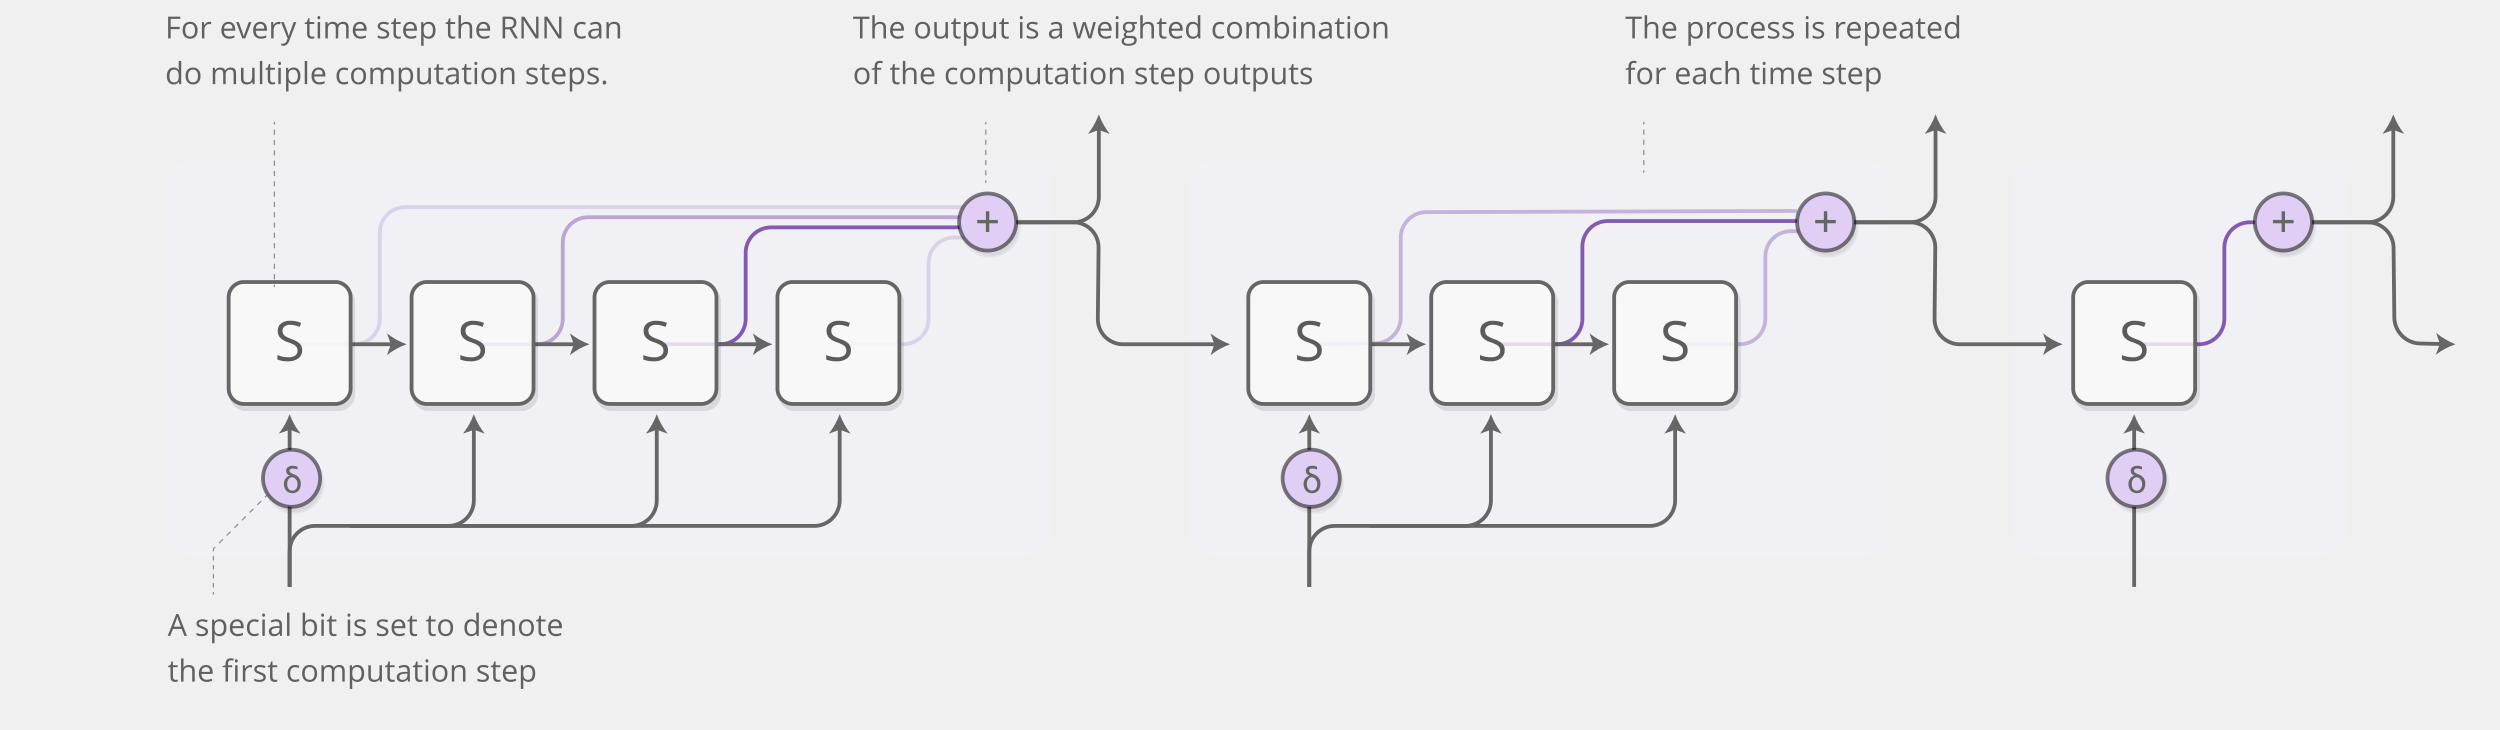
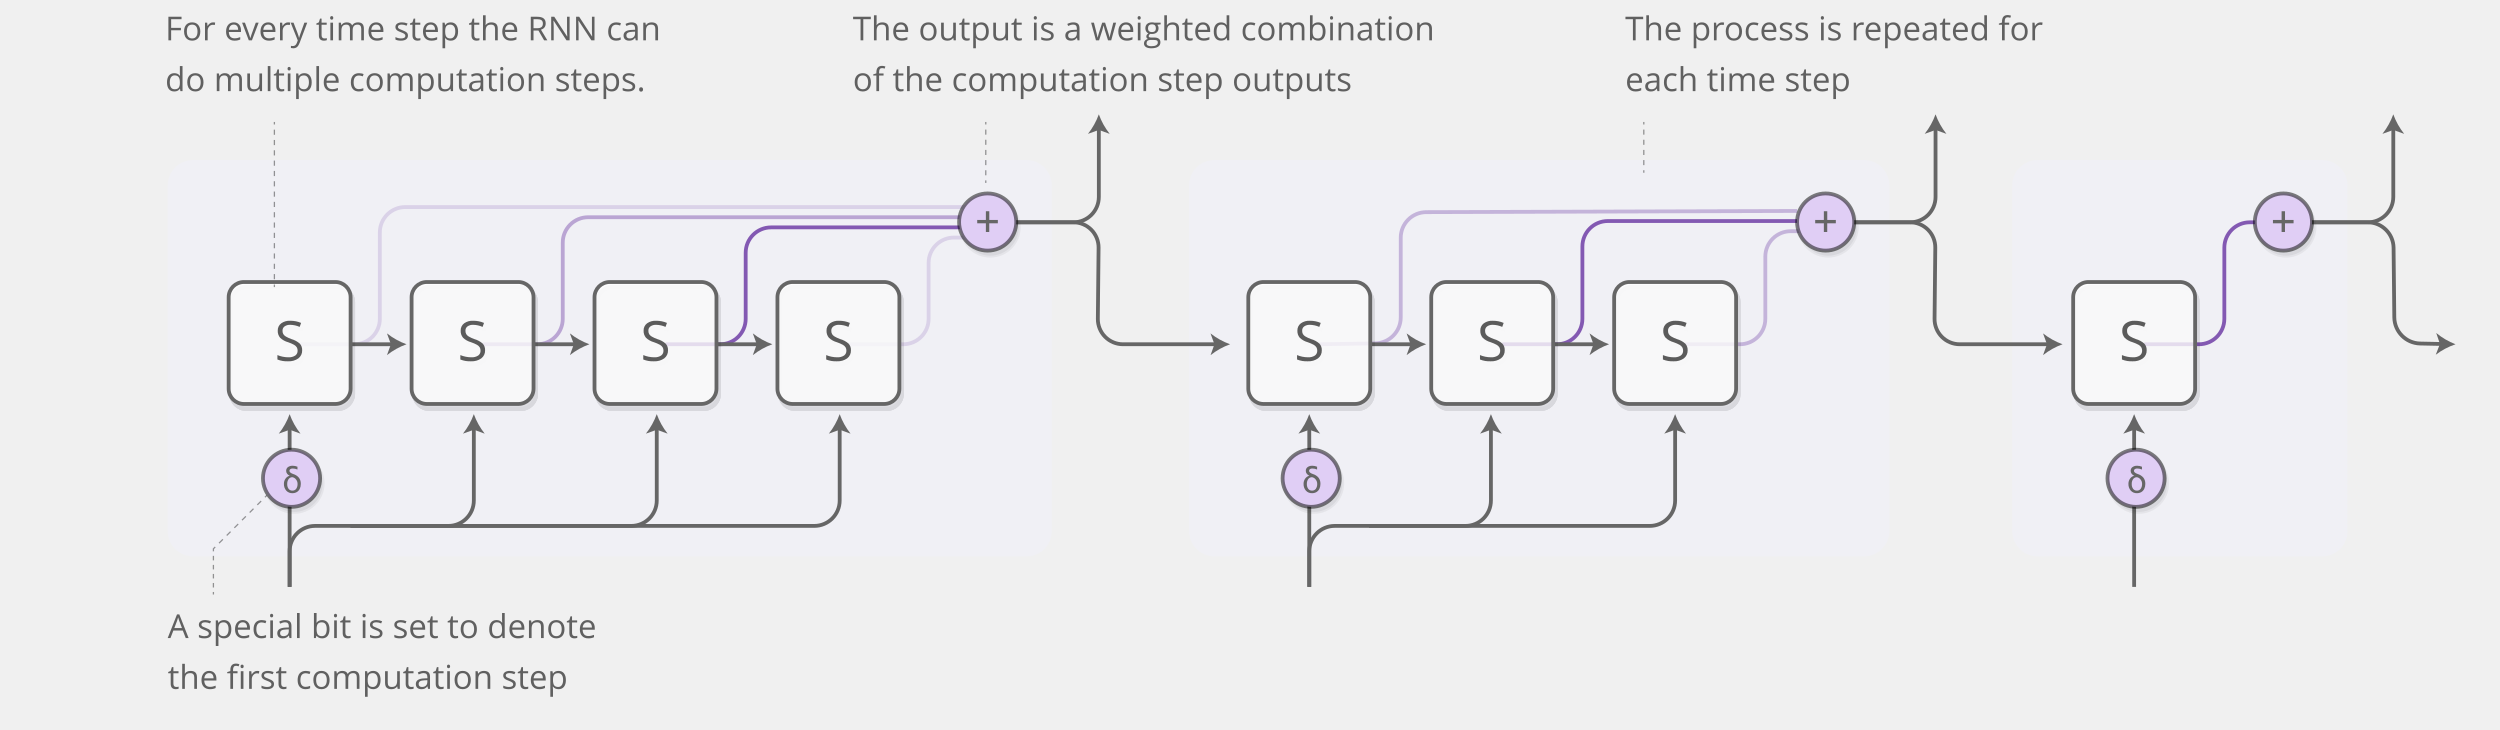
<svg xmlns="http://www.w3.org/2000/svg" xmlns:xlink="http://www.w3.org/1999/xlink" id="background" width="984" height="287" viewBox="0 0 984 287">
  <defs>
    <symbol id="rnn-bg" data-name="rnn-bg" viewBox="0 0 49.5 49.5">
      <rect x="0.75" y="0.75" width="48" height="48" rx="6" ry="6" fill="#fff" fill-opacity="0.8" stroke="#666" stroke-width="1.5" />
    </symbol>
    <symbol id="rnn-s" data-name="rnn-s" viewBox="0 0 49.5 49.5">
      <use id="rnn-bg-3" data-name="rnn-bg" width="49.5" height="49.5" xlink:href="#rnn-bg" />
      <path d="M29.68,27.61a3.81,3.81,0,0,1-1.49,3.2,6.46,6.46,0,0,1-4,1.15,10.1,10.1,0,0,1-4.25-.71V29.51a11.16,11.16,0,0,0,2.08.64,10.92,10.92,0,0,0,2.23.23,4.49,4.49,0,0,0,2.72-.69,2.25,2.25,0,0,0,.92-1.91,2.45,2.45,0,0,0-.32-1.32,3,3,0,0,0-1.08-1,15.14,15.14,0,0,0-2.31-1A7.38,7.38,0,0,1,21,22.68a4.06,4.06,0,0,1-.93-2.77A3.45,3.45,0,0,1,21.45,17,5.61,5.61,0,0,1,25,16a10.54,10.54,0,0,1,4.26.85l-0.56,1.57A9.63,9.63,0,0,0,25,17.6a3.62,3.62,0,0,0-2.24.62,2,2,0,0,0-.81,1.71,2.62,2.62,0,0,0,.3,1.32,2.8,2.8,0,0,0,1,.95,12.47,12.47,0,0,0,2.16,1A8.56,8.56,0,0,1,28.76,25,3.68,3.68,0,0,1,29.68,27.61Z" fill="#5b5b5b" />
    </symbol>
    <symbol id="op-bg" data-name="op-bg" viewBox="0 0 24 24">
      <circle cx="12" cy="12" r="11.25" fill="#e0cef5" stroke="#000" stroke-miterlimit="10" stroke-opacity="0.5" stroke-width="1.5" />
    </symbol>
    <symbol id="op-sum_2" data-name="op-sum 2" viewBox="0 0 24 24">
      <use width="24" height="24" xlink:href="#op-bg" />
      <path d="M9.88,9.08a1.77,1.77,0,0,1,.69-1.47,3,3,0,0,1,1.89-.54,4.84,4.84,0,0,1,1.87.38v1.1a5.22,5.22,0,0,0-1.88-.4,1.57,1.57,0,0,0-.93.25,0.78,0.78,0,0,0-.35.67q0,0.74,1.51,1.26a4.6,4.6,0,0,1,2.22,1.44A3.75,3.75,0,0,1,15.64,14v0.27a4.23,4.23,0,0,1-.4,1.87,3,3,0,0,1-1.15,1.28,3.29,3.29,0,0,1-1.74.45,3.08,3.08,0,0,1-2.42-1A3.86,3.86,0,0,1,9,14.22V14.13a3.42,3.42,0,0,1,.64-2A2.76,2.76,0,0,1,11.29,11v0a2.36,2.36,0,0,1-1-.75A1.76,1.76,0,0,1,9.88,9.08Zm0.42,5.2a3,3,0,0,0,.55,1.89,1.8,1.8,0,0,0,1.49.69,1.79,1.79,0,0,0,1.48-.69,3.23,3.23,0,0,0,.55-2,2.67,2.67,0,0,0-.58-1.67,2.35,2.35,0,0,0-1.43-.92,1.81,1.81,0,0,0-1.49.7A3.19,3.19,0,0,0,10.3,14.28Z" fill="#666" />
    </symbol>
    <symbol id="op-sum" data-name="op-sum" viewBox="0 0 24 24">
      <use id="op-bg-5" data-name="op-bg" width="24" height="24" xlink:href="#op-bg" />
      <path d="M7.88,12.5V11.18h3.41V7.75h1.34v3.43H16V12.5H12.62v3.42H11.29V12.5H7.88Z" fill="#666" />
    </symbol>
  </defs>
  <rect x="792" y="63" width="132" height="156" rx="10" ry="10" fill="#f0f0f5" />
  <path d="M898,87.5H885.5a10,10,0,0,0-10,10v28a10,10,0,0,1-10,10H844" fill="none" stroke="#8359b2" stroke-miterlimit="10" stroke-width="1.5" />
  <g>
    <line x1="840" y1="231" x2="840" y2="168.43" fill="none" stroke="#666" stroke-miterlimit="10" stroke-width="1.5" />
    <path d="M840,163a27.2,27.2,0,0,0,4.28,7.69L840,169.14l-4.28,1.55A27.18,27.18,0,0,0,840,163Z" fill="#666" />
  </g>
  <g>
    <path d="M900,87.5h32a10.16,10.16,0,0,1,10.11,10l0.29,27.5a10.42,10.42,0,0,0,10.1,10.21l8.57,0.18" fill="none" stroke="#666" stroke-miterlimit="10" stroke-width="1.5" />
    <path d="M966.5,135.5a27.2,27.2,0,0,0-7.78,4.12l1.64-4.25-1.46-4.31A27.18,27.18,0,0,0,966.5,135.5Z" fill="#666" />
  </g>
  <g>
    <path d="M900,87.5h32a10,10,0,0,0,10-10V50.43" fill="none" stroke="#666" stroke-miterlimit="10" stroke-width="1.5" />
    <path d="M942,45a27.2,27.2,0,0,0,4.28,7.69L942,51.14l-4.28,1.55A27.18,27.18,0,0,0,942,45Z" fill="#666" />
  </g>
  <g id="_Group_" data-name="&lt;Group&gt;">
    <g opacity="0.1">
      <rect x="817" y="113" width="48" height="48" rx="6" ry="6" opacity="0.8" />
      <rect x="817" y="113" width="48" height="48" rx="6" ry="6" fill="none" stroke="#000" stroke-width="1.5" />
      <rect x="817" y="113" width="48" height="48" rx="6" ry="6" fill="none" stroke="#000" stroke-width="1.5" />
      <rect x="817" y="113" width="48" height="48" rx="6" ry="6" fill="none" stroke="#000" stroke-width="1.5" />
      <path d="M845.93,139.86a3.81,3.81,0,0,1-1.49,3.2,6.46,6.46,0,0,1-4,1.15,10.1,10.1,0,0,1-4.25-.71v-1.74a11.16,11.16,0,0,0,2.08.64,10.92,10.92,0,0,0,2.23.23,4.49,4.49,0,0,0,2.72-.69,2.25,2.25,0,0,0,.92-1.91,2.45,2.45,0,0,0-.32-1.32,3,3,0,0,0-1.08-1,15.14,15.14,0,0,0-2.31-1,7.38,7.38,0,0,1-3.1-1.84,4.06,4.06,0,0,1-.93-2.77,3.45,3.45,0,0,1,1.35-2.86,5.61,5.61,0,0,1,3.57-1.06,10.54,10.54,0,0,1,4.26.85L845,130.66a9.63,9.63,0,0,0-3.74-.81,3.62,3.62,0,0,0-2.24.62,2,2,0,0,0-.81,1.71,2.62,2.62,0,0,0,.3,1.32,2.8,2.8,0,0,0,1,.95,12.47,12.47,0,0,0,2.16,1,8.56,8.56,0,0,1,3.37,1.87A3.68,3.68,0,0,1,845.93,139.86Z" />
    </g>
    <use width="49.5" height="49.5" transform="translate(815.25 110.25)" xlink:href="#rnn-s" />
  </g>
  <g>
    <g opacity="0.1">
      <circle cx="841.75" cy="190.25" r="11.25" />
      <circle cx="841.75" cy="190.25" r="11.25" fill="none" stroke="#000" stroke-miterlimit="10" stroke-width="1.5" opacity="0.5" />
      <path d="M839.63,187.33a1.77,1.77,0,0,1,.69-1.47,3,3,0,0,1,1.89-.54,4.84,4.84,0,0,1,1.87.38v1.1a5.22,5.22,0,0,0-1.88-.4,1.57,1.57,0,0,0-.93.25,0.78,0.78,0,0,0-.35.67q0,0.74,1.51,1.26a4.6,4.6,0,0,1,2.22,1.44,3.75,3.75,0,0,1,.74,2.26v0.27a4.23,4.23,0,0,1-.4,1.87,3,3,0,0,1-1.15,1.28,3.29,3.29,0,0,1-1.74.45,3.08,3.08,0,0,1-2.42-1,3.86,3.86,0,0,1-.9-2.66v-0.09a3.42,3.42,0,0,1,.64-2,2.76,2.76,0,0,1,1.63-1.14v0a2.36,2.36,0,0,1-1-.75A1.76,1.76,0,0,1,839.63,187.33Zm0.42,5.2a3,3,0,0,0,.55,1.89,1.94,1.94,0,0,0,3,0,3.23,3.23,0,0,0,.55-2,2.67,2.67,0,0,0-.58-1.67,2.35,2.35,0,0,0-1.43-.92,1.81,1.81,0,0,0-1.49.7A3.19,3.19,0,0,0,840.05,192.53Z" />
    </g>
    <use width="24" height="24" transform="translate(828.75 176.25)" xlink:href="#op-sum_2" />
  </g>
  <g id="_Group_2" data-name="&lt;Group&gt;">
    <g opacity="0.1">
      <circle cx="899.75" cy="89.39" r="11.25" />
      <circle cx="899.75" cy="89.39" r="11.25" fill="none" stroke="#000" stroke-miterlimit="10" stroke-width="1.5" opacity="0.5" />
      <path d="M895.63,89.88V88.57H899V85.14h1.34v3.43h3.41v1.31h-3.41V93.3H899V89.88h-3.41Z" />
    </g>
    <use width="24" height="24" transform="translate(886.75 75.39)" xlink:href="#op-sum" />
  </g>
  <g opacity="0.6">
-     <text transform="translate(65 15.12)" font-size="12" font-family="Open Sans">For every time step the RNN can <tspan x="0" y="18">do multiple computation steps.</tspan>
-     </text>
-   </g>
-   <g opacity="0.6">
-     <text transform="translate(335.67 15.12)" font-size="12" font-family="Open Sans">The output is a weighted combination <tspan x="0" y="18">of the computation step outputs</tspan>
-     </text>
-   </g>
-   <g opacity="0.6">
-     <text transform="translate(639.67 15.12)" font-size="12" font-family="Open Sans">The process is repeated <tspan x="0" y="18">for each time step</tspan>
+     <text transform="translate(65 15.88)" font-size="13" font-family="Open Sans">For every time step the RNN can <tspan x="0" y="20">do multiple computation steps.</tspan>
+     </text>
+   </g>
+   <g opacity="0.6">
+     <text transform="translate(335.67 15.88)" font-size="13" font-family="Open Sans">The output is a weighted combination <tspan x="0" y="20">of the computation step outputs</tspan>
+     </text>
+   </g>
+   <g opacity="0.6">
+     <text transform="translate(639.67 15.88)" font-size="13" font-family="Open Sans">The process is repeated for <tspan x="0" y="20">each time step</tspan>
    </text>
  </g>
  <g id="_Group_3" data-name="&lt;Group&gt;">
    <rect x="468" y="63" width="275.67" height="156" rx="10" ry="10" fill="#f0f0f5" />
  </g>
  <path d="M707.33,87h-74.5a10,10,0,0,0-10,10v28.5a10,10,0,0,1-10,10h-21.5" fill="none" stroke="#8359b2" stroke-miterlimit="10" stroke-width="1.5" />
  <g opacity="0.4">
    <path d="M719.33,91h-14.5a10,10,0,0,0-10,10v24.5a10,10,0,0,1-10,10h-21.5" fill="none" stroke="#8359b2" stroke-miterlimit="10" stroke-width="1.5" />
  </g>
  <g opacity="0.4">
    <path d="M519.33,135.5l22-.34a10.22,10.22,0,0,0,10-10.16V93.5a10.07,10.07,0,0,1,10-10l146-.47" fill="none" stroke="#8359b2" stroke-miterlimit="10" stroke-width="1.5" />
  </g>
  <g>
    <line x1="515.33" y1="231" x2="515.33" y2="168.43" fill="none" stroke="#666" stroke-miterlimit="10" stroke-width="1.5" />
    <path d="M515.33,163a27.2,27.2,0,0,0,4.28,7.69l-4.28-1.55-4.28,1.55A27.18,27.18,0,0,0,515.33,163Z" fill="#666" />
  </g>
  <g>
    <path d="M515.33,231V217a10,10,0,0,1,10-10h51.5a10,10,0,0,0,10-10V168.43" fill="none" stroke="#666" stroke-miterlimit="10" stroke-width="1.5" />
    <path d="M586.83,163a27.2,27.2,0,0,0,4.28,7.69l-4.28-1.55-4.28,1.55A27.18,27.18,0,0,0,586.83,163Z" fill="#666" />
  </g>
  <g>
    <path d="M538.83,207h110.5a10,10,0,0,0,10-10V168.43" fill="none" stroke="#666" stroke-miterlimit="10" stroke-width="1.5" />
    <path d="M659.33,163a27.2,27.2,0,0,0,4.28,7.69l-4.28-1.55-4.28,1.55A27.18,27.18,0,0,0,659.33,163Z" fill="#666" />
  </g>
  <g>
    <line x1="539.33" y1="135.5" x2="555.9" y2="135.5" fill="none" stroke="#666" stroke-miterlimit="10" stroke-width="1.5" />
    <path d="M561.33,135.5a27.2,27.2,0,0,0-7.69,4.28l1.55-4.28-1.55-4.28A27.17,27.17,0,0,0,561.33,135.5Z" fill="#666" />
  </g>
  <g>
    <line x1="611.33" y1="135.5" x2="627.9" y2="135.5" fill="none" stroke="#666" stroke-miterlimit="10" stroke-width="1.5" />
    <path d="M633.33,135.5a27.2,27.2,0,0,0-7.69,4.28l1.55-4.28-1.55-4.28A27.17,27.17,0,0,0,633.33,135.5Z" fill="#666" />
  </g>
  <g>
    <path d="M719.33,87.5h32.5a9.9,9.9,0,0,1,9.9,10l-0.29,28a9.9,9.9,0,0,0,9.9,10H806.4" fill="none" stroke="#666" stroke-miterlimit="10" stroke-width="1.5" />
    <path d="M811.83,135.5a27.2,27.2,0,0,0-7.69,4.28l1.55-4.28-1.55-4.28A27.17,27.17,0,0,0,811.83,135.5Z" fill="#666" />
  </g>
  <g>
    <path d="M719.33,87.5h32.5a10,10,0,0,0,10-10V50.43" fill="none" stroke="#666" stroke-miterlimit="10" stroke-width="1.5" />
    <path d="M761.83,45a27.2,27.2,0,0,0,4.28,7.69l-4.28-1.55-4.28,1.55A27.18,27.18,0,0,0,761.83,45Z" fill="#666" />
  </g>
  <g>
    <g opacity="0.1">
      <circle cx="517.08" cy="190.25" r="11.25" />
      <circle cx="517.08" cy="190.25" r="11.25" fill="none" stroke="#000" stroke-miterlimit="10" stroke-width="1.5" opacity="0.5" />
      <path d="M515,187.33a1.77,1.77,0,0,1,.69-1.47,3,3,0,0,1,1.89-.54,4.84,4.84,0,0,1,1.87.38v1.1a5.22,5.22,0,0,0-1.88-.4,1.57,1.57,0,0,0-.93.25,0.78,0.78,0,0,0-.35.67q0,0.74,1.51,1.26A4.6,4.6,0,0,1,520,190a3.75,3.75,0,0,1,.74,2.26v0.27a4.23,4.23,0,0,1-.4,1.87,3,3,0,0,1-1.15,1.28,3.29,3.29,0,0,1-1.74.45,3.08,3.08,0,0,1-2.42-1,3.86,3.86,0,0,1-.9-2.66v-0.09a3.42,3.42,0,0,1,.64-2,2.76,2.76,0,0,1,1.63-1.14v0a2.36,2.36,0,0,1-1-.75A1.76,1.76,0,0,1,515,187.33Zm0.42,5.2a3,3,0,0,0,.55,1.89,1.94,1.94,0,0,0,3,0,3.23,3.23,0,0,0,.55-2,2.67,2.67,0,0,0-.58-1.67,2.35,2.35,0,0,0-1.43-.92,1.81,1.81,0,0,0-1.49.7A3.19,3.19,0,0,0,515.39,192.53Z" />
    </g>
    <use width="24" height="24" transform="translate(504.08 176.25)" xlink:href="#op-sum_2" />
  </g>
  <g id="_Group_4" data-name="&lt;Group&gt;">
    <g opacity="0.1">
      <rect x="492.33" y="113" width="48" height="48" rx="6" ry="6" opacity="0.8" />
      <rect x="492.33" y="113" width="48" height="48" rx="6" ry="6" fill="none" stroke="#000" stroke-width="1.5" />
      <rect x="492.33" y="113" width="48" height="48" rx="6" ry="6" fill="none" stroke="#000" stroke-width="1.5" />
      <rect x="492.33" y="113" width="48" height="48" rx="6" ry="6" fill="none" stroke="#000" stroke-width="1.5" />
      <path d="M521.27,139.86a3.81,3.81,0,0,1-1.49,3.2,6.46,6.46,0,0,1-4,1.15,10.1,10.1,0,0,1-4.25-.71v-1.74a11.16,11.16,0,0,0,2.08.64,10.92,10.92,0,0,0,2.23.23,4.49,4.49,0,0,0,2.72-.69,2.25,2.25,0,0,0,.92-1.91,2.45,2.45,0,0,0-.32-1.32,3,3,0,0,0-1.08-1,15.14,15.14,0,0,0-2.31-1,7.38,7.38,0,0,1-3.1-1.84,4.06,4.06,0,0,1-.93-2.77A3.45,3.45,0,0,1,513,129.3a5.61,5.61,0,0,1,3.57-1.06,10.54,10.54,0,0,1,4.26.85l-0.56,1.57a9.63,9.63,0,0,0-3.74-.81,3.62,3.62,0,0,0-2.24.62,2,2,0,0,0-.81,1.71,2.62,2.62,0,0,0,.3,1.32,2.8,2.8,0,0,0,1,.95,12.47,12.47,0,0,0,2.16,1,8.56,8.56,0,0,1,3.37,1.87A3.68,3.68,0,0,1,521.27,139.86Z" />
    </g>
    <use width="49.5" height="49.5" transform="translate(490.58 110.25)" xlink:href="#rnn-s" />
  </g>
  <g id="_Group_5" data-name="&lt;Group&gt;">
    <g opacity="0.1">
      <rect x="564.33" y="113" width="48" height="48" rx="6" ry="6" opacity="0.8" />
      <rect x="564.33" y="113" width="48" height="48" rx="6" ry="6" fill="none" stroke="#000" stroke-width="1.5" />
      <rect x="564.33" y="113" width="48" height="48" rx="6" ry="6" fill="none" stroke="#000" stroke-width="1.5" />
      <rect x="564.33" y="113" width="48" height="48" rx="6" ry="6" fill="none" stroke="#000" stroke-width="1.5" />
      <path d="M593.27,139.86a3.81,3.81,0,0,1-1.49,3.2,6.46,6.46,0,0,1-4,1.15,10.1,10.1,0,0,1-4.25-.71v-1.74a11.16,11.16,0,0,0,2.08.64,10.92,10.92,0,0,0,2.23.23,4.49,4.49,0,0,0,2.72-.69,2.25,2.25,0,0,0,.92-1.91,2.45,2.45,0,0,0-.32-1.32,3,3,0,0,0-1.08-1,15.14,15.14,0,0,0-2.31-1,7.38,7.38,0,0,1-3.1-1.84,4.06,4.06,0,0,1-.93-2.77A3.45,3.45,0,0,1,585,129.3a5.61,5.61,0,0,1,3.57-1.06,10.54,10.54,0,0,1,4.26.85l-0.56,1.57a9.63,9.63,0,0,0-3.74-.81,3.62,3.62,0,0,0-2.24.62,2,2,0,0,0-.81,1.71,2.62,2.62,0,0,0,.3,1.32,2.8,2.8,0,0,0,1,.95,12.47,12.47,0,0,0,2.16,1,8.56,8.56,0,0,1,3.37,1.87A3.68,3.68,0,0,1,593.27,139.86Z" />
    </g>
    <use width="49.5" height="49.5" transform="translate(562.58 110.25)" xlink:href="#rnn-s" />
  </g>
  <g id="_Group_6" data-name="&lt;Group&gt;">
    <g opacity="0.1">
      <rect x="636.33" y="113" width="48" height="48" rx="6" ry="6" opacity="0.8" />
      <rect x="636.33" y="113" width="48" height="48" rx="6" ry="6" fill="none" stroke="#000" stroke-width="1.5" />
      <rect x="636.33" y="113" width="48" height="48" rx="6" ry="6" fill="none" stroke="#000" stroke-width="1.5" />
      <rect x="636.33" y="113" width="48" height="48" rx="6" ry="6" fill="none" stroke="#000" stroke-width="1.5" />
      <path d="M665.27,139.86a3.81,3.81,0,0,1-1.49,3.2,6.46,6.46,0,0,1-4,1.15,10.1,10.1,0,0,1-4.25-.71v-1.74a11.16,11.16,0,0,0,2.08.64,10.92,10.92,0,0,0,2.23.23,4.49,4.49,0,0,0,2.72-.69,2.25,2.25,0,0,0,.92-1.91,2.45,2.45,0,0,0-.32-1.32,3,3,0,0,0-1.08-1,15.14,15.14,0,0,0-2.31-1,7.38,7.38,0,0,1-3.1-1.84,4.06,4.06,0,0,1-.93-2.77A3.45,3.45,0,0,1,657,129.3a5.61,5.61,0,0,1,3.57-1.06,10.54,10.54,0,0,1,4.26.85l-0.56,1.57a9.63,9.63,0,0,0-3.74-.81,3.62,3.62,0,0,0-2.24.62,2,2,0,0,0-.81,1.71,2.62,2.62,0,0,0,.3,1.32,2.8,2.8,0,0,0,1,.95,12.47,12.47,0,0,0,2.16,1,8.56,8.56,0,0,1,3.37,1.87A3.68,3.68,0,0,1,665.27,139.86Z" />
    </g>
    <use width="49.5" height="49.5" transform="translate(634.58 110.25)" xlink:href="#rnn-s" />
  </g>
  <g id="_Group_7" data-name="&lt;Group&gt;">
    <g opacity="0.1">
      <circle cx="719.58" cy="89.39" r="11.25" />
      <circle cx="719.58" cy="89.39" r="11.25" fill="none" stroke="#000" stroke-miterlimit="10" stroke-width="1.5" opacity="0.5" />
      <path d="M715.46,89.88V88.57h3.41V85.14h1.34v3.43h3.41v1.31h-3.41V93.3h-1.34V89.88h-3.41Z" />
    </g>
    <use width="24" height="24" transform="translate(706.58 75.39)" xlink:href="#op-sum" />
  </g>
  <g id="_Group_8" data-name="&lt;Group&gt;">
    <rect x="66" y="63" width="348" height="156" rx="10" ry="10" fill="#f0f0f5" />
  </g>
  <g opacity="0.2">
    <path d="M118,135.5h21.5a10,10,0,0,0,10-10v-34a10,10,0,0,1,10-10H389" fill="none" stroke="#8359b2" stroke-miterlimit="10" stroke-width="1.5" />
  </g>
  <g opacity="0.5">
    <path d="M190,135.5h21.5a10,10,0,0,0,10-10v-30a10,10,0,0,1,10-10H389" fill="none" stroke="#8359b2" stroke-miterlimit="10" stroke-width="1.5" />
  </g>
  <path d="M389,89.5H303.5a10,10,0,0,0-10,10v26a10,10,0,0,1-10,10H262" fill="none" stroke="#8359b2" stroke-miterlimit="10" stroke-width="1.5" />
  <g opacity="0.2">
    <path d="M389,93.5H375.5a10,10,0,0,0-10,10v22a10,10,0,0,1-10,10H334" fill="none" stroke="#8359b2" stroke-miterlimit="10" stroke-width="1.5" />
  </g>
  <g>
    <line x1="114" y1="231" x2="114" y2="168.43" fill="none" stroke="#666" stroke-miterlimit="10" stroke-width="1.5" />
    <path d="M114,163a27.2,27.2,0,0,0,4.28,7.69L114,169.14l-4.28,1.55A27.18,27.18,0,0,0,114,163Z" fill="#666" />
  </g>
  <g>
    <path d="M138,207H248.5a10,10,0,0,0,10-10V168.43" fill="none" stroke="#666" stroke-miterlimit="10" stroke-width="1.5" />
    <path d="M258.5,163a27.2,27.2,0,0,0,4.28,7.69l-4.28-1.55-4.28,1.55A27.18,27.18,0,0,0,258.5,163Z" fill="#666" />
  </g>
  <g>
    <path d="M114,231V217a10,10,0,0,1,10-10H320.5a10,10,0,0,0,10-10V168.43" fill="none" stroke="#666" stroke-miterlimit="10" stroke-width="1.5" />
    <path d="M330.5,163a27.2,27.2,0,0,0,4.28,7.69l-4.28-1.55-4.28,1.55A27.18,27.18,0,0,0,330.5,163Z" fill="#666" />
  </g>
  <g>
    <line x1="138" y1="135.5" x2="154.57" y2="135.5" fill="none" stroke="#666" stroke-miterlimit="10" stroke-width="1.5" />
    <path d="M160,135.5a27.2,27.2,0,0,0-7.69,4.28l1.55-4.28-1.55-4.28A27.18,27.18,0,0,0,160,135.5Z" fill="#666" />
  </g>
  <g>
    <line x1="210" y1="135.5" x2="226.57" y2="135.5" fill="none" stroke="#666" stroke-miterlimit="10" stroke-width="1.5" />
    <path d="M232,135.5a27.2,27.2,0,0,0-7.69,4.28l1.55-4.28-1.55-4.28A27.18,27.18,0,0,0,232,135.5Z" fill="#666" />
  </g>
  <g>
    <line x1="282" y1="135.5" x2="298.57" y2="135.5" fill="none" stroke="#666" stroke-miterlimit="10" stroke-width="1.5" />
    <path d="M304,135.5a27.2,27.2,0,0,0-7.69,4.28l1.55-4.28-1.55-4.28A27.18,27.18,0,0,0,304,135.5Z" fill="#666" />
  </g>
  <g>
    <path d="M390,87.5h32.5a9.9,9.9,0,0,1,9.9,10l-0.29,28a9.9,9.9,0,0,0,9.9,10h36.74" fill="none" stroke="#666" stroke-miterlimit="10" stroke-width="1.5" />
    <path d="M484.17,135.5a27.2,27.2,0,0,0-7.69,4.28L478,135.5l-1.55-4.28A27.18,27.18,0,0,0,484.17,135.5Z" fill="#666" />
  </g>
  <g>
    <path d="M387,87.5h35.5a10,10,0,0,0,10-10V50.43" fill="none" stroke="#666" stroke-miterlimit="10" stroke-width="1.5" />
    <path d="M432.5,45a27.2,27.2,0,0,0,4.28,7.69l-4.28-1.55-4.28,1.55A27.18,27.18,0,0,0,432.5,45Z" fill="#666" />
  </g>
  <g>
    <path d="M138,207h38.5a10,10,0,0,0,10-10V168.43" fill="none" stroke="#666" stroke-miterlimit="10" stroke-width="1.5" />
    <path d="M186.5,163a27.2,27.2,0,0,0,4.28,7.69l-4.28-1.55-4.28,1.55A27.18,27.18,0,0,0,186.5,163Z" fill="#666" />
  </g>
  <g id="_Group_9" data-name="&lt;Group&gt;">
    <g opacity="0.1">
      <rect x="91" y="113" width="48" height="48" rx="6" ry="6" opacity="0.8" />
      <rect x="91" y="113" width="48" height="48" rx="6" ry="6" fill="none" stroke="#000" stroke-width="1.5" />
      <rect x="91" y="113" width="48" height="48" rx="6" ry="6" fill="none" stroke="#000" stroke-width="1.5" />
      <rect x="91" y="113" width="48" height="48" rx="6" ry="6" fill="none" stroke="#000" stroke-width="1.5" />
      <path d="M119.93,139.86a3.81,3.81,0,0,1-1.49,3.2,6.46,6.46,0,0,1-4,1.15,10.1,10.1,0,0,1-4.25-.71v-1.74a11.16,11.16,0,0,0,2.08.64,10.92,10.92,0,0,0,2.23.23,4.49,4.49,0,0,0,2.72-.69,2.25,2.25,0,0,0,.92-1.91,2.45,2.45,0,0,0-.32-1.32,3,3,0,0,0-1.08-1,15.14,15.14,0,0,0-2.31-1,7.38,7.38,0,0,1-3.1-1.84,4.06,4.06,0,0,1-.93-2.77,3.45,3.45,0,0,1,1.35-2.86,5.61,5.61,0,0,1,3.57-1.06,10.54,10.54,0,0,1,4.26.85L119,130.66a9.63,9.63,0,0,0-3.74-.81,3.62,3.62,0,0,0-2.24.62,2,2,0,0,0-.81,1.71,2.62,2.62,0,0,0,.3,1.32,2.8,2.8,0,0,0,1,.95,12.47,12.47,0,0,0,2.16,1,8.56,8.56,0,0,1,3.37,1.87A3.68,3.68,0,0,1,119.93,139.86Z" />
    </g>
    <use width="49.5" height="49.5" transform="translate(89.25 110.25)" xlink:href="#rnn-s" />
  </g>
  <g id="_Group_10" data-name="&lt;Group&gt;">
    <g opacity="0.1">
      <rect x="163" y="113" width="48" height="48" rx="6" ry="6" opacity="0.8" />
      <rect x="163" y="113" width="48" height="48" rx="6" ry="6" fill="none" stroke="#000" stroke-width="1.5" />
      <rect x="163" y="113" width="48" height="48" rx="6" ry="6" fill="none" stroke="#000" stroke-width="1.5" />
      <rect x="163" y="113" width="48" height="48" rx="6" ry="6" fill="none" stroke="#000" stroke-width="1.5" />
      <path d="M191.93,139.86a3.81,3.81,0,0,1-1.49,3.2,6.46,6.46,0,0,1-4,1.15,10.1,10.1,0,0,1-4.25-.71v-1.74a11.16,11.16,0,0,0,2.08.64,10.92,10.92,0,0,0,2.23.23,4.49,4.49,0,0,0,2.72-.69,2.25,2.25,0,0,0,.92-1.91,2.45,2.45,0,0,0-.32-1.32,3,3,0,0,0-1.08-1,15.14,15.14,0,0,0-2.31-1,7.38,7.38,0,0,1-3.1-1.84,4.06,4.06,0,0,1-.93-2.77,3.45,3.45,0,0,1,1.35-2.86,5.61,5.61,0,0,1,3.57-1.06,10.54,10.54,0,0,1,4.26.85L191,130.66a9.63,9.63,0,0,0-3.74-.81,3.62,3.62,0,0,0-2.24.62,2,2,0,0,0-.81,1.71,2.62,2.62,0,0,0,.3,1.32,2.8,2.8,0,0,0,1,.95,12.47,12.47,0,0,0,2.16,1,8.56,8.56,0,0,1,3.37,1.87A3.68,3.68,0,0,1,191.93,139.86Z" />
    </g>
    <use width="49.5" height="49.5" transform="translate(161.25 110.25)" xlink:href="#rnn-s" />
  </g>
  <g id="_Group_11" data-name="&lt;Group&gt;">
    <g opacity="0.1">
      <rect x="235" y="113" width="48" height="48" rx="6" ry="6" opacity="0.8" />
      <rect x="235" y="113" width="48" height="48" rx="6" ry="6" fill="none" stroke="#000" stroke-width="1.5" />
      <rect x="235" y="113" width="48" height="48" rx="6" ry="6" fill="none" stroke="#000" stroke-width="1.5" />
      <rect x="235" y="113" width="48" height="48" rx="6" ry="6" fill="none" stroke="#000" stroke-width="1.5" />
      <path d="M263.93,139.86a3.81,3.81,0,0,1-1.49,3.2,6.46,6.46,0,0,1-4,1.15,10.1,10.1,0,0,1-4.25-.71v-1.74a11.16,11.16,0,0,0,2.08.64,10.92,10.92,0,0,0,2.23.23,4.49,4.49,0,0,0,2.72-.69,2.25,2.25,0,0,0,.92-1.91,2.45,2.45,0,0,0-.32-1.32,3,3,0,0,0-1.08-1,15.14,15.14,0,0,0-2.31-1,7.38,7.38,0,0,1-3.1-1.84,4.06,4.06,0,0,1-.93-2.77,3.45,3.45,0,0,1,1.35-2.86,5.61,5.61,0,0,1,3.57-1.06,10.54,10.54,0,0,1,4.26.85L263,130.66a9.63,9.63,0,0,0-3.74-.81,3.62,3.62,0,0,0-2.24.62,2,2,0,0,0-.81,1.71,2.62,2.62,0,0,0,.3,1.32,2.8,2.8,0,0,0,1,.95,12.47,12.47,0,0,0,2.16,1,8.56,8.56,0,0,1,3.37,1.87A3.68,3.68,0,0,1,263.93,139.86Z" />
    </g>
    <use width="49.5" height="49.5" transform="translate(233.25 110.25)" xlink:href="#rnn-s" />
  </g>
  <g id="_Group_12" data-name="&lt;Group&gt;">
    <g opacity="0.1">
      <rect x="307" y="113" width="48" height="48" rx="6" ry="6" opacity="0.8" />
      <rect x="307" y="113" width="48" height="48" rx="6" ry="6" fill="none" stroke="#000" stroke-width="1.5" />
      <rect x="307" y="113" width="48" height="48" rx="6" ry="6" fill="none" stroke="#000" stroke-width="1.5" />
      <rect x="307" y="113" width="48" height="48" rx="6" ry="6" fill="none" stroke="#000" stroke-width="1.5" />
      <path d="M335.93,139.86a3.81,3.81,0,0,1-1.49,3.2,6.46,6.46,0,0,1-4,1.15,10.1,10.1,0,0,1-4.25-.71v-1.74a11.16,11.16,0,0,0,2.08.64,10.92,10.92,0,0,0,2.23.23,4.49,4.49,0,0,0,2.72-.69,2.25,2.25,0,0,0,.92-1.91,2.45,2.45,0,0,0-.32-1.32,3,3,0,0,0-1.08-1,15.14,15.14,0,0,0-2.31-1,7.38,7.38,0,0,1-3.1-1.84,4.06,4.06,0,0,1-.93-2.77,3.45,3.45,0,0,1,1.35-2.86,5.61,5.61,0,0,1,3.57-1.06,10.54,10.54,0,0,1,4.26.85L335,130.66a9.63,9.63,0,0,0-3.74-.81,3.62,3.62,0,0,0-2.24.62,2,2,0,0,0-.81,1.71,2.62,2.62,0,0,0,.3,1.32,2.8,2.8,0,0,0,1,.95,12.47,12.47,0,0,0,2.16,1,8.56,8.56,0,0,1,3.37,1.87A3.68,3.68,0,0,1,335.93,139.86Z" />
    </g>
    <use width="49.5" height="49.5" transform="translate(305.25 110.25)" xlink:href="#rnn-s" />
  </g>
  <g id="_Group_13" data-name="&lt;Group&gt;">
    <g opacity="0.1">
      <circle cx="115.75" cy="190.25" r="11.25" />
      <circle cx="115.75" cy="190.25" r="11.25" fill="none" stroke="#000" stroke-miterlimit="10" stroke-width="1.5" opacity="0.5" />
      <path d="M113.63,187.33a1.77,1.77,0,0,1,.69-1.47,3,3,0,0,1,1.89-.54,4.84,4.84,0,0,1,1.87.38v1.1a5.22,5.22,0,0,0-1.88-.4,1.57,1.57,0,0,0-.93.25,0.78,0.78,0,0,0-.35.67q0,0.74,1.51,1.26a4.6,4.6,0,0,1,2.22,1.44,3.75,3.75,0,0,1,.74,2.26v0.27a4.23,4.23,0,0,1-.4,1.87,3,3,0,0,1-1.15,1.28,3.29,3.29,0,0,1-1.74.45,3.08,3.08,0,0,1-2.42-1,3.86,3.86,0,0,1-.9-2.66v-0.09a3.42,3.42,0,0,1,.64-2,2.76,2.76,0,0,1,1.63-1.14v0a2.36,2.36,0,0,1-1-.75A1.76,1.76,0,0,1,113.63,187.33Zm0.42,5.2a3,3,0,0,0,.55,1.89,1.94,1.94,0,0,0,3,0,3.23,3.23,0,0,0,.55-2,2.67,2.67,0,0,0-.58-1.67,2.35,2.35,0,0,0-1.43-.92,1.81,1.81,0,0,0-1.49.7A3.19,3.19,0,0,0,114.05,192.53Z" />
    </g>
    <use width="24" height="24" transform="translate(102.75 176.25)" xlink:href="#op-sum_2" />
  </g>
  <g id="_Group_14" data-name="&lt;Group&gt;">
    <g opacity="0.1">
      <circle cx="389.75" cy="89.39" r="11.25" />
      <circle cx="389.75" cy="89.39" r="11.25" fill="none" stroke="#000" stroke-miterlimit="10" stroke-width="1.5" opacity="0.5" />
      <path d="M385.63,89.88V88.57H389V85.14h1.34v3.43h3.41v1.31h-3.41V93.3H389V89.88h-3.41Z" />
    </g>
    <use width="24" height="24" transform="translate(376.75 75.39)" xlink:href="#op-sum" />
  </g>
  <g opacity="0.6">
-     <text transform="translate(66 250.28)" font-size="12" font-family="Open Sans">A special bit is set to denote <tspan x="0" y="18">the first computation step</tspan>
+     <text transform="translate(66 251.14)" font-size="13" font-family="Open Sans">A special bit is set to denote <tspan x="0" y="20">the first computation step</tspan>
    </text>
  </g>
  <g opacity="0.4">
    <g>
      <line x1="108" y1="48" x2="108" y2="49" fill="none" stroke="#000" stroke-miterlimit="10" stroke-width="0.5" />
      <line x1="108" y1="51.03" x2="108" y2="110.98" fill="none" stroke="#000" stroke-miterlimit="10" stroke-width="0.5" stroke-dasharray="2.03 2.03" />
      <line x1="108" y1="112" x2="108" y2="113" fill="none" stroke="#000" stroke-miterlimit="10" stroke-width="0.5" />
    </g>
  </g>
  <g opacity="0.4">
    <g>
      <line x1="105" y1="195" x2="104.29" y2="195.71" fill="none" stroke="#000" stroke-miterlimit="10" stroke-width="0.5" />
      <line x1="102.79" y1="197.21" x2="85.46" y2="214.54" fill="none" stroke="#000" stroke-miterlimit="10" stroke-width="0.5" stroke-dasharray="2.13 2.13" />
      <polyline points="84.71 215.29 84 216 84 217" fill="none" stroke="#000" stroke-miterlimit="10" stroke-width="0.5" />
      <line x1="84" y1="218.78" x2="84" y2="232.11" fill="none" stroke="#000" stroke-miterlimit="10" stroke-width="0.5" stroke-dasharray="1.78 1.78" />
      <line x1="84" y1="233" x2="84" y2="234" fill="none" stroke="#000" stroke-miterlimit="10" stroke-width="0.5" />
    </g>
  </g>
  <g opacity="0.4">
    <g>
      <line x1="388" y1="48" x2="388" y2="49" fill="none" stroke="#000" stroke-miterlimit="10" stroke-width="0.5" />
      <line x1="388" y1="51" x2="388" y2="70" fill="none" stroke="#000" stroke-miterlimit="10" stroke-width="0.5" stroke-dasharray="2 2" />
      <line x1="388" y1="71" x2="388" y2="72" fill="none" stroke="#000" stroke-miterlimit="10" stroke-width="0.5" />
    </g>
  </g>
  <g opacity="0.4">
    <g>
      <line x1="647" y1="48" x2="647" y2="49" fill="none" stroke="#000" stroke-miterlimit="10" stroke-width="0.5" />
      <line x1="647" y1="51" x2="647" y2="66" fill="none" stroke="#000" stroke-miterlimit="10" stroke-width="0.5" stroke-dasharray="2 2" />
      <line x1="647" y1="67" x2="647" y2="68" fill="none" stroke="#000" stroke-miterlimit="10" stroke-width="0.5" />
    </g>
  </g>
</svg>
